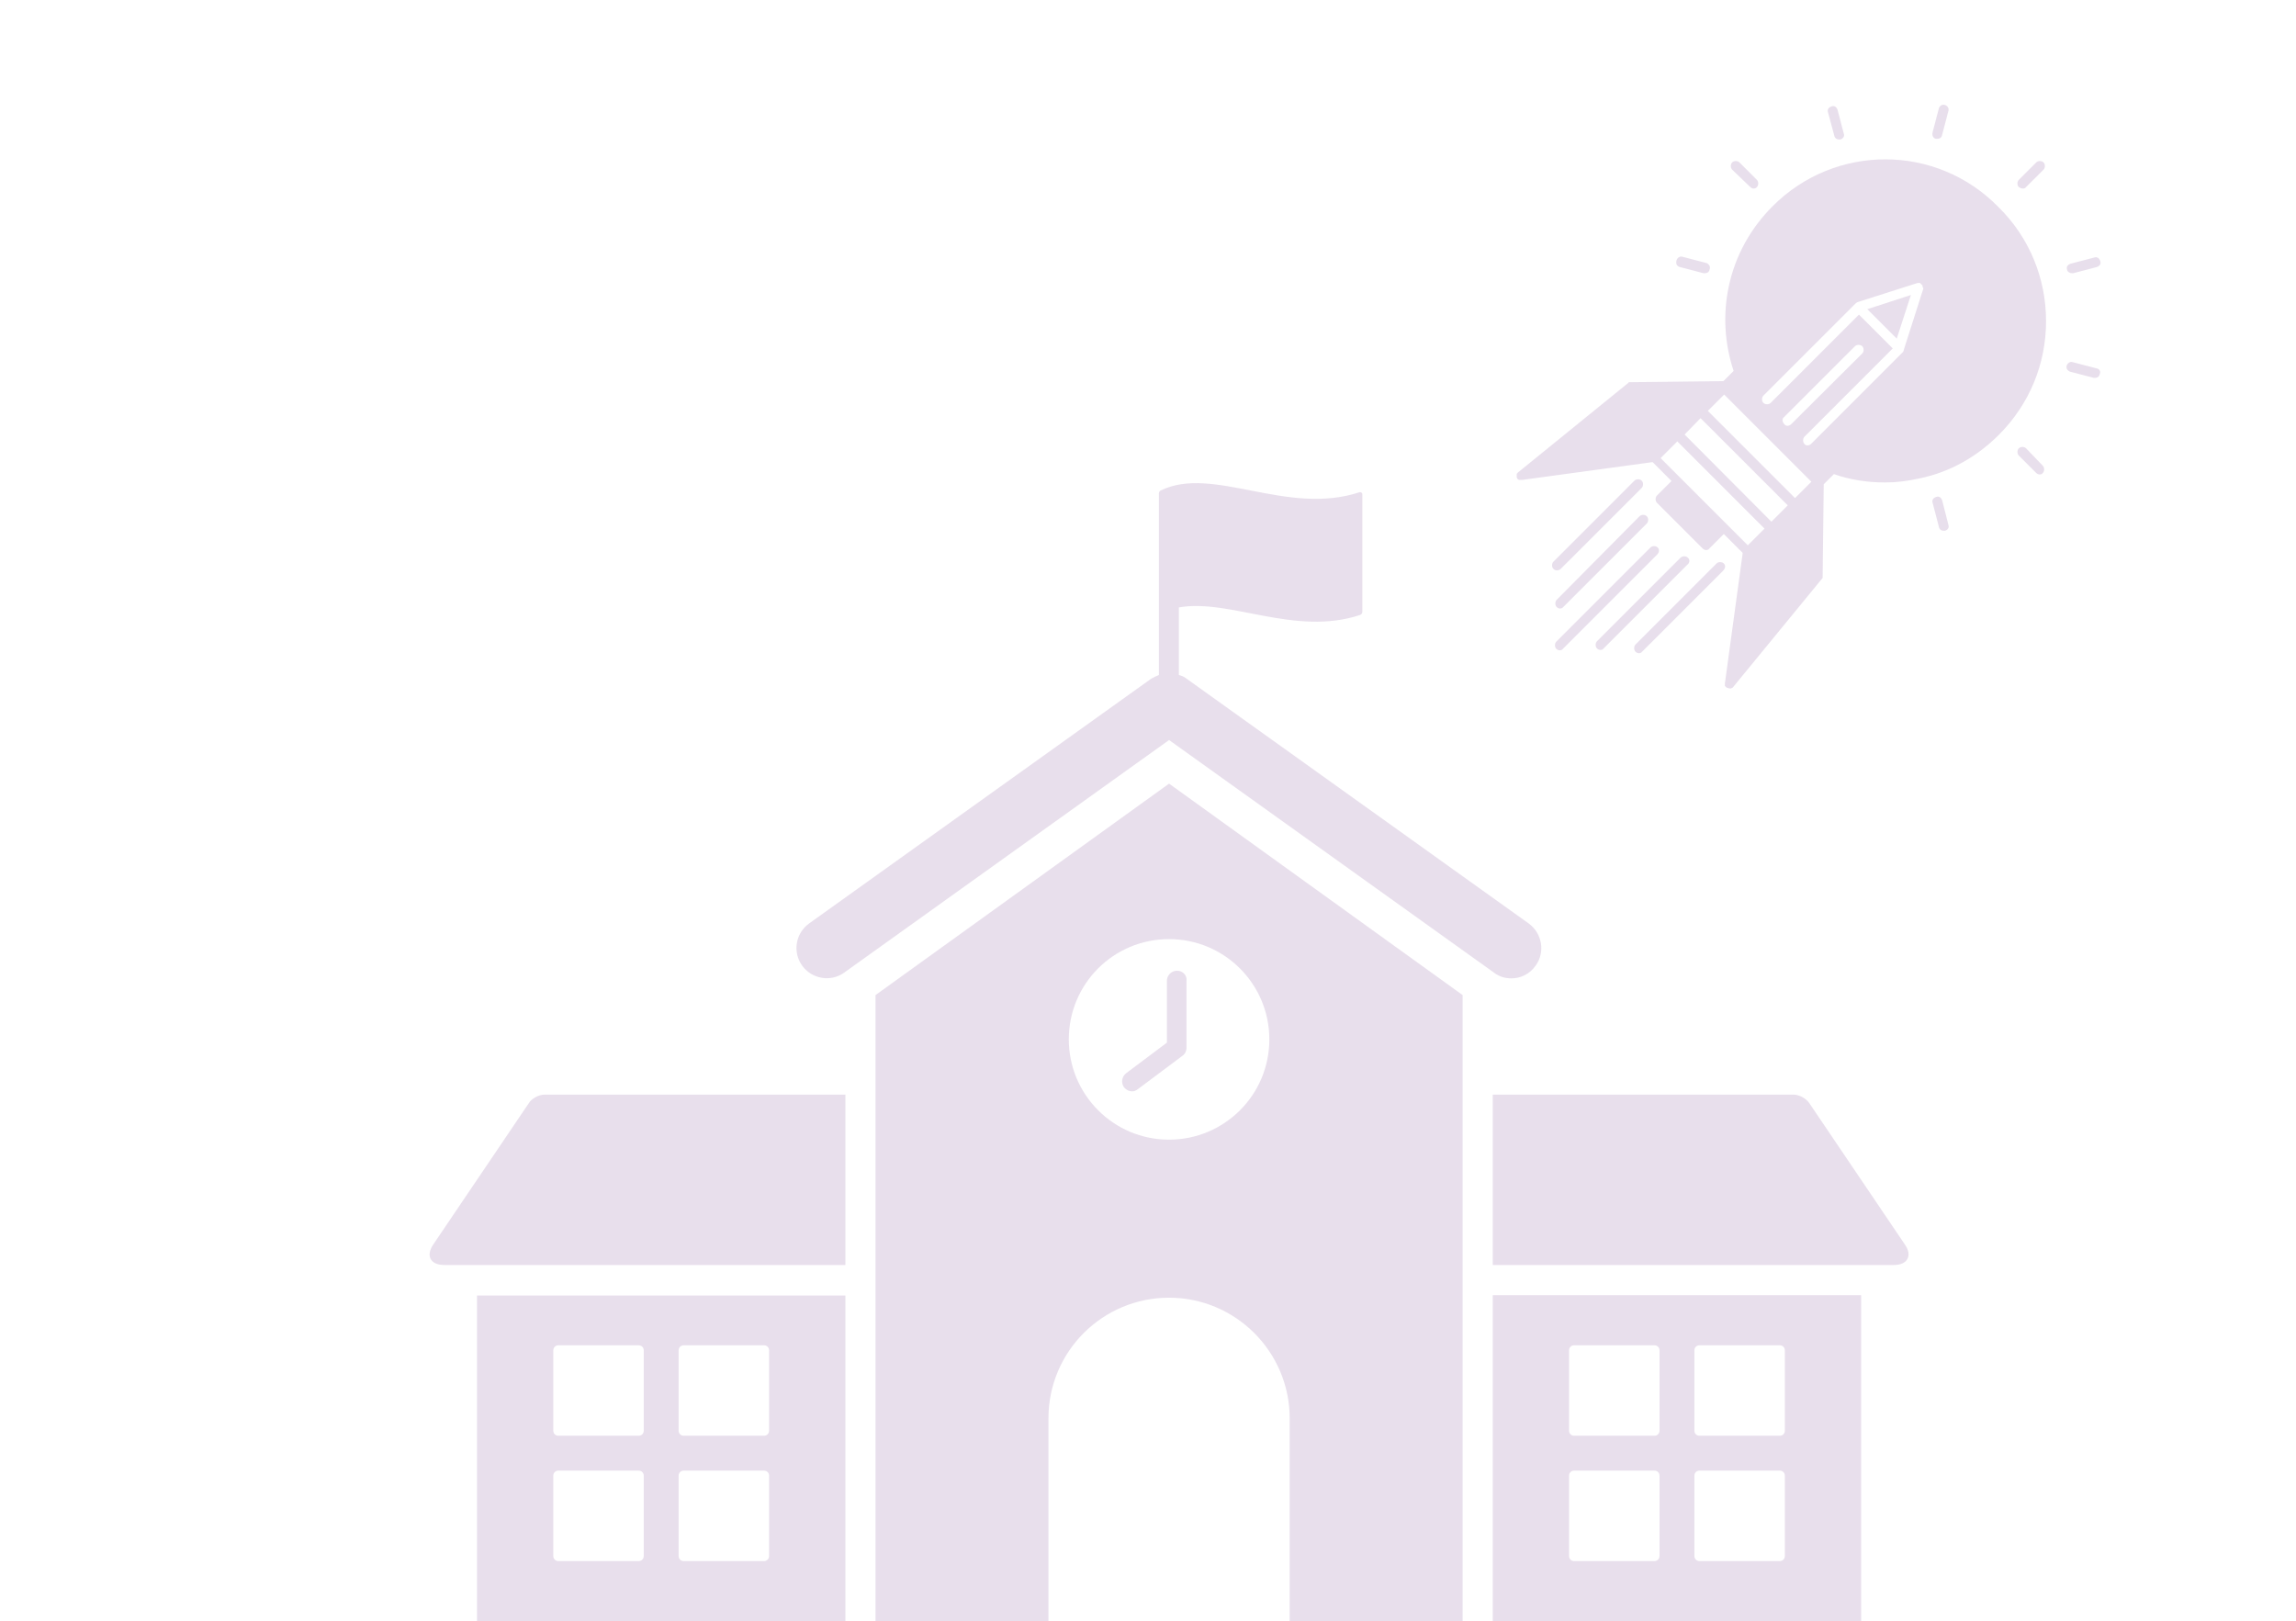
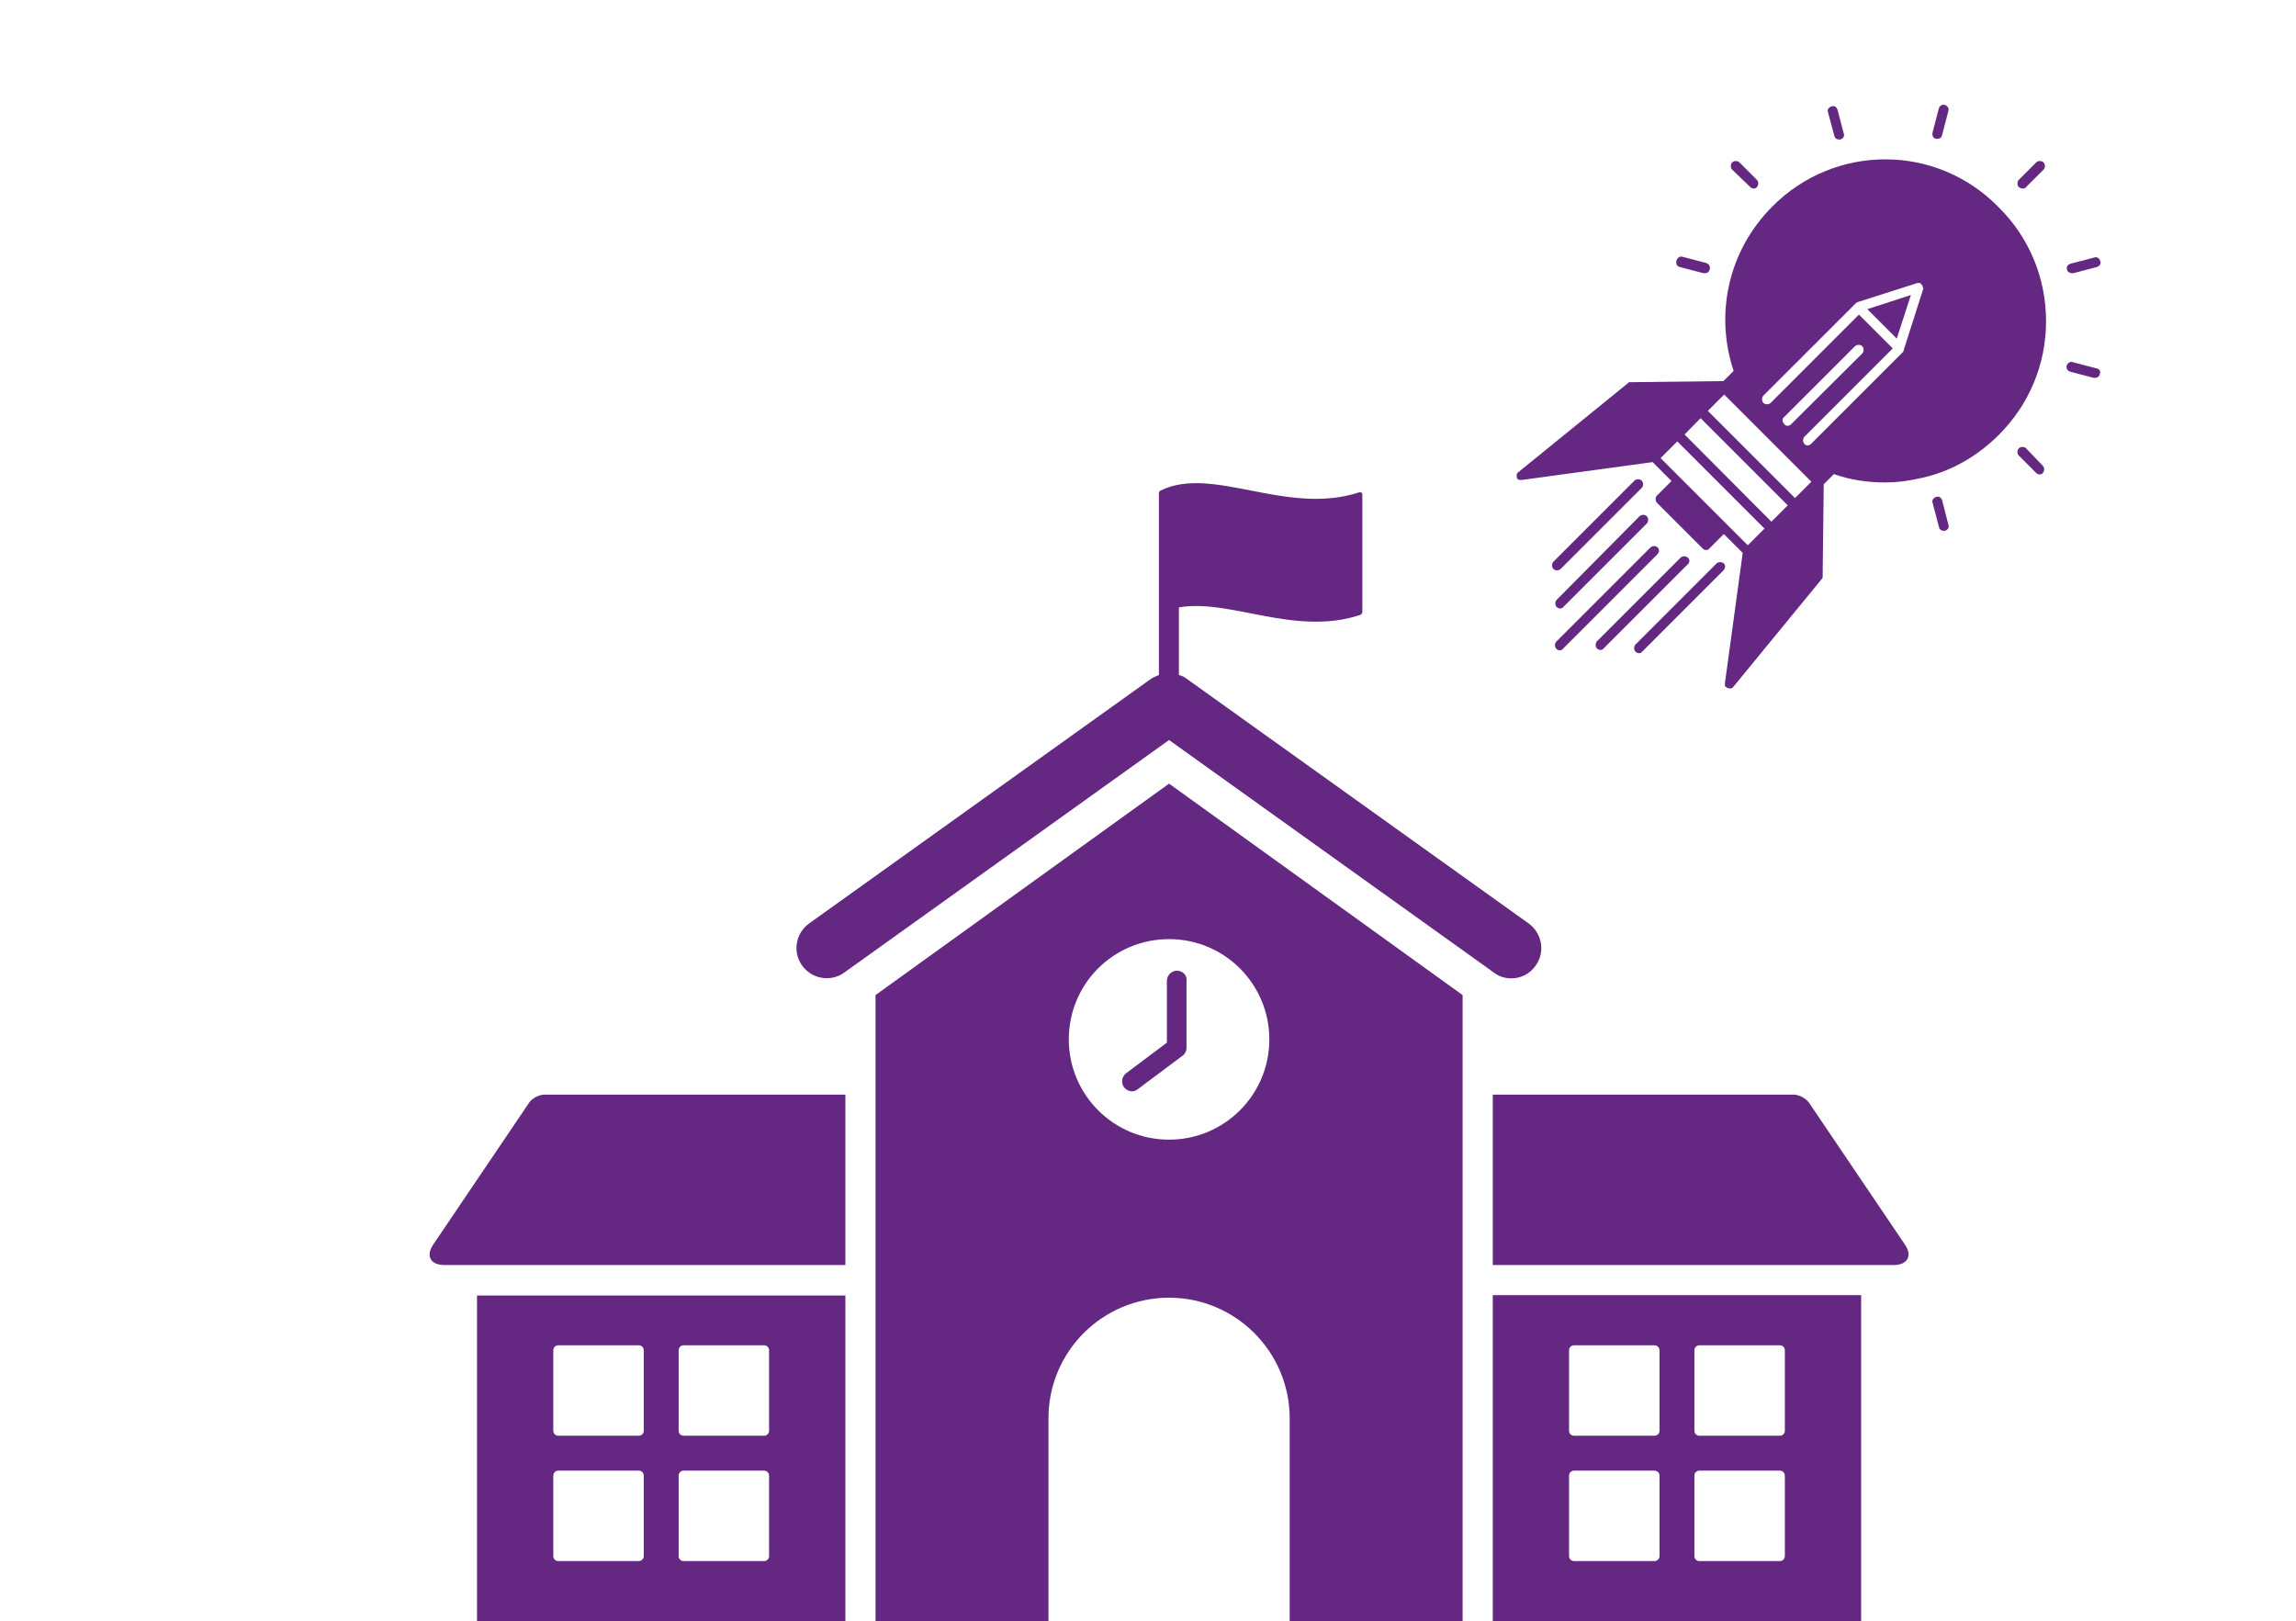
- <svg xmlns="http://www.w3.org/2000/svg" version="1.1" id="Layer_1" x="0px" y="0px" viewBox="0 0 632 446" style="enable-background:new 0 0 632 446;" xml:space="preserve">
-   <style type="text/css">
- 	.st0{fill:#642882;fill-opacity:0.15;}
- </style>
+ <svg xmlns="http://www.w3.org/2000/svg" version="1.1" id="Layer_1" x="0px" y="0px" viewBox="0 0 632 446" style="enable-background:new 0 0 632 446;" xml:space="preserve" fill="#642882" fill-opacity="1">
  <g>
    <g>
-       <path class="st0" d="M324,267.2c-1.5,0-2.8,1.2-2.8,2.8v17l-11.2,8.4c-1.2,0.9-1.5,2.6-0.6,3.9c0.6,0.7,1.4,1.1,2.2,1.1    c0.6,0,1.1-0.2,1.6-0.6l12.3-9.2c0.7-0.5,1.1-1.3,1.1-2.2V270C326.8,268.5,325.6,267.2,324,267.2L324,267.2z" />
-       <path class="st0" d="M402.6,446.3V273.9l-80.8-58.2L241,273.9v172.3h47.6v-55.8c0-18.4,14.9-33.2,33.2-33.2s33.2,14.9,33.2,33.2    v55.8L402.6,446.3L402.6,446.3z M321.8,313.7c-15.3,0-27.6-12.4-27.6-27.6c0-15.3,12.3-27.6,27.6-27.6c15.3,0,27.6,12.4,27.6,27.6    C349.4,301.4,337,313.7,321.8,313.7z" />
-       <path class="st0" d="M493.7,301.3h-82.8v46.9h110.4c3.8,0,5.2-2.6,3-5.7L498,303.6C497.1,302.3,495.2,301.3,493.7,301.3    L493.7,301.3z" />
-       <path class="st0" d="M416,269.3c2.6,0,5.1-1.2,6.7-3.5c2.7-3.7,1.8-8.9-1.9-11.6l-94.2-67.4c-0.6-0.5-1.3-0.8-2.1-1v-18.6    c13.9-2.5,31.9,8,49.8,2.1c0.4-0.1,0.7-0.5,0.7-0.9v-32.3c0-0.5-0.4-0.7-0.8-0.6c-20.1,6.6-40.3-7.5-54.7-0.5    c-0.3,0.1-0.5,0.5-0.5,0.8v50c-0.7,0.3-1.4,0.6-2.1,1l-94.2,67.4c-3.7,2.7-4.6,7.8-1.9,11.6c2.7,3.7,7.9,4.6,11.6,1.9l89.4-64    l89.4,64C412.6,268.8,414.3,269.3,416,269.3L416,269.3z" />
-       <path class="st0" d="M512.3,356.5H410.9v89.7h101.4V356.5L512.3,356.5z M456.8,428.3c0,0.8-0.6,1.4-1.4,1.4h-22.1    c-0.8,0-1.4-0.6-1.4-1.4v-22.1c0-0.8,0.6-1.4,1.4-1.4h22.1c0.8,0,1.4,0.6,1.4,1.4V428.3z M456.8,393.8c0,0.8-0.6,1.4-1.4,1.4    h-22.1c-0.8,0-1.4-0.6-1.4-1.4v-22.1c0-0.8,0.6-1.4,1.4-1.4h22.1c0.8,0,1.4,0.6,1.4,1.4V393.8z M491.3,428.3    c0,0.8-0.6,1.4-1.4,1.4h-22.1c-0.8,0-1.4-0.6-1.4-1.4v-22.1c0-0.8,0.6-1.4,1.4-1.4h22.1c0.8,0,1.4,0.6,1.4,1.4V428.3z     M491.3,393.8c0,0.8-0.6,1.4-1.4,1.4h-22.1c-0.8,0-1.4-0.6-1.4-1.4v-22.1c0-0.8,0.6-1.4,1.4-1.4h22.1c0.8,0,1.4,0.6,1.4,1.4V393.8    z" />
-       <path class="st0" d="M122.3,348.2h110.4v-46.9h-82.8c-1.5,0-3.5,1-4.3,2.3l-26.3,38.9C117.1,345.7,118.5,348.2,122.3,348.2    L122.3,348.2z" />
-       <path class="st0" d="M232.7,446.3v-89.7H131.3v89.7H232.7z M186.8,371.7c0-0.8,0.6-1.4,1.4-1.4h22.1c0.8,0,1.4,0.6,1.4,1.4v22.1    c0,0.8-0.6,1.4-1.4,1.4h-22.1c-0.8,0-1.4-0.6-1.4-1.4V371.7z M186.8,406.2c0-0.8,0.6-1.4,1.4-1.4h22.1c0.8,0,1.4,0.6,1.4,1.4v22.1    c0,0.8-0.6,1.4-1.4,1.4h-22.1c-0.8,0-1.4-0.6-1.4-1.4V406.2z M152.3,371.7c0-0.8,0.6-1.4,1.4-1.4h22.1c0.8,0,1.4,0.6,1.4,1.4v22.1    c0,0.8-0.6,1.4-1.4,1.4h-22.1c-0.8,0-1.4-0.6-1.4-1.4V371.7z M152.3,406.2c0-0.8,0.6-1.4,1.4-1.4h22.1c0.8,0,1.4,0.6,1.4,1.4v22.1    c0,0.8-0.6,1.4-1.4,1.4h-22.1c-0.8,0-1.4-0.6-1.4-1.4V406.2z" />
+       <path d="M324,267.2c-1.5,0-2.8,1.2-2.8,2.8v17l-11.2,8.4c-1.2,0.9-1.5,2.6-0.6,3.9c0.6,0.7,1.4,1.1,2.2,1.1    c0.6,0,1.1-0.2,1.6-0.6l12.3-9.2c0.7-0.5,1.1-1.3,1.1-2.2V270C326.8,268.5,325.6,267.2,324,267.2L324,267.2z" />
+       <path d="M402.6,446.3V273.9l-80.8-58.2L241,273.9v172.3h47.6v-55.8c0-18.4,14.9-33.2,33.2-33.2s33.2,14.9,33.2,33.2    v55.8L402.6,446.3L402.6,446.3z M321.8,313.7c-15.3,0-27.6-12.4-27.6-27.6c0-15.3,12.3-27.6,27.6-27.6c15.3,0,27.6,12.4,27.6,27.6    C349.4,301.4,337,313.7,321.8,313.7z" />
+       <path d="M493.7,301.3h-82.8v46.9h110.4c3.8,0,5.2-2.6,3-5.7L498,303.6C497.1,302.3,495.2,301.3,493.7,301.3    L493.7,301.3z" />
+       <path d="M416,269.3c2.6,0,5.1-1.2,6.7-3.5c2.7-3.7,1.8-8.9-1.9-11.6l-94.2-67.4c-0.6-0.5-1.3-0.8-2.1-1v-18.6    c13.9-2.5,31.9,8,49.8,2.1c0.4-0.1,0.7-0.5,0.7-0.9v-32.3c0-0.5-0.4-0.7-0.8-0.6c-20.1,6.6-40.3-7.5-54.7-0.5    c-0.3,0.1-0.5,0.5-0.5,0.8v50c-0.7,0.3-1.4,0.6-2.1,1l-94.2,67.4c-3.7,2.7-4.6,7.8-1.9,11.6c2.7,3.7,7.9,4.6,11.6,1.9l89.4-64    l89.4,64C412.6,268.8,414.3,269.3,416,269.3L416,269.3z" />
+       <path d="M512.3,356.5H410.9v89.7h101.4V356.5L512.3,356.5z M456.8,428.3c0,0.8-0.6,1.4-1.4,1.4h-22.1    c-0.8,0-1.4-0.6-1.4-1.4v-22.1c0-0.8,0.6-1.4,1.4-1.4h22.1c0.8,0,1.4,0.6,1.4,1.4V428.3z M456.8,393.8c0,0.8-0.6,1.4-1.4,1.4    h-22.1c-0.8,0-1.4-0.6-1.4-1.4v-22.1c0-0.8,0.6-1.4,1.4-1.4h22.1c0.8,0,1.4,0.6,1.4,1.4V393.8z M491.3,428.3    c0,0.8-0.6,1.4-1.4,1.4h-22.1c-0.8,0-1.4-0.6-1.4-1.4v-22.1c0-0.8,0.6-1.4,1.4-1.4h22.1c0.8,0,1.4,0.6,1.4,1.4V428.3z     M491.3,393.8c0,0.8-0.6,1.4-1.4,1.4h-22.1c-0.8,0-1.4-0.6-1.4-1.4v-22.1c0-0.8,0.6-1.4,1.4-1.4h22.1c0.8,0,1.4,0.6,1.4,1.4V393.8    z" />
+       <path d="M122.3,348.2h110.4v-46.9h-82.8c-1.5,0-3.5,1-4.3,2.3l-26.3,38.9C117.1,345.7,118.5,348.2,122.3,348.2    L122.3,348.2z" />
+       <path d="M232.7,446.3v-89.7H131.3v89.7H232.7z M186.8,371.7c0-0.8,0.6-1.4,1.4-1.4h22.1c0.8,0,1.4,0.6,1.4,1.4v22.1    c0,0.8-0.6,1.4-1.4,1.4h-22.1c-0.8,0-1.4-0.6-1.4-1.4V371.7z M186.8,406.2c0-0.8,0.6-1.4,1.4-1.4h22.1c0.8,0,1.4,0.6,1.4,1.4v22.1    c0,0.8-0.6,1.4-1.4,1.4h-22.1c-0.8,0-1.4-0.6-1.4-1.4V406.2z M152.3,371.7c0-0.8,0.6-1.4,1.4-1.4h22.1c0.8,0,1.4,0.6,1.4,1.4v22.1    c0,0.8-0.6,1.4-1.4,1.4h-22.1c-0.8,0-1.4-0.6-1.4-1.4V371.7z M152.3,406.2c0-0.8,0.6-1.4,1.4-1.4h22.1c0.8,0,1.4,0.6,1.4,1.4v22.1    c0,0.8-0.6,1.4-1.4,1.4h-22.1c-0.8,0-1.4-0.6-1.4-1.4V406.2z" />
    </g>
  </g>
  <g>
    <g>
-       <path class="st0" d="M487.9,56.8c-6,6-10.2,13.5-12,21.9c-1.7,7.8-1.2,15.9,1.3,23.4l-2.8,2.8l-25.6,0.3l0,0h-0.1h-0.1h-0.1h-0.1    c0,0-0.1,0-0.1,0.1c0,0-0.1,0-0.1,0.1l0,0L417.9,130l-0.1,0.1c0,0-0.1,0-0.1,0.1c0,0,0,0.1-0.1,0.1c0,0,0,0.1-0.1,0.1v0.1v0.1v0.1    v0.1v0.1v0.1l0,0v0.1v0.1v0.1c0,0,0,0,0,0.1c0,0.1,0.1,0.1,0.1,0.3l0,0c0.1,0.1,0.1,0.1,0.3,0.3c0,0,0,0,0.1,0l0.1,0.1h0.1    c0.1,0,0.1,0,0.3,0c0,0,0,0,0.1,0c0.1,0,0.3,0,0.3,0h0.1l35.9-4.9l5.2,5.2l-4,4c-0.5,0.5-0.5,1.5,0,2l12.6,12.6    c0.3,0.3,0.7,0.4,0.9,0.4c0.4,0,0.7-0.1,0.9-0.4l4-4l5.2,5.2l-4.9,35.9l0,0v0.3v0.1v0.1v0.1v0.1c0,0,0,0.1,0.1,0.1    c0,0,0,0.1,0.1,0.1l0.1,0.1l0.1,0.1l0,0c0,0,0.1,0,0.1,0.1c0,0,0,0,0.1,0c0.1,0,0.1,0.1,0.3,0.1l0,0c0.1,0,0.1,0,0.3,0.1l0,0h0.1    l0,0c0.1,0,0.1,0,0.3,0c0,0,0,0,0.1,0c0,0,0.1,0,0.1-0.1c0,0,0,0,0.1,0l0.1-0.1c0,0,0,0,0.1,0s0.1-0.1,0.1-0.1l0,0l24.6-30l0,0    c0,0,0-0.1,0.1-0.1v-0.1v-0.1v-0.1V159v-0.1l0,0l0.3-25.6l2.8-2.8c4.5,1.6,9.3,2.3,14.1,2.3c3.2,0,6.2-0.4,9.4-1.1    c8.4-1.7,15.9-6,21.9-12c8.4-8.4,13-19.5,13-31.3c0-11.8-4.6-23-13-31.3C533.1,39.5,505.1,39.5,487.9,56.8L487.9,56.8z     M529.4,79.2C529.4,79.4,529.4,79.4,529.4,79.2c0,0.1,0,0.3,0,0.3l0,0l-5.3,16.6c0,0,0,0,0,0.1l0,0c0,0.1-0.1,0.1-0.1,0.3l0,0    c0,0.1-0.1,0.1-0.1,0.3l-25.4,25.4c-0.3,0.3-0.7,0.4-0.9,0.4c-0.4,0-0.7-0.1-0.9-0.4c-0.5-0.5-0.5-1.5,0-2l24.3-24.3l-9.3-9.3    l-24.3,24.3c-0.5,0.5-1.5,0.5-2,0c-0.5-0.5-0.5-1.5,0-2l25.4-25.4c0,0,0.1,0,0.1-0.1c0,0,0.1,0,0.1-0.1h0.1c0,0,0.1,0,0.1-0.1l0,0    l16.6-5.3l0,0h0.1h0.1h0.1h0.1h0.1h0.1l0,0c0,0,0,0,0.1,0c0,0,0.1,0,0.1,0.1c0,0,0.1,0,0.1,0.1c0,0,0.1,0,0.1,0.1    c0,0,0,0.1,0.1,0.1c0,0,0.1,0,0.1,0.1l0.1,0.1c0,0,0,0.1,0.1,0.1v0.1c0,0,0,0,0,0.1l0,0v0.1v0.1L529.4,79.2z M491.1,114.8    l19.5-19.5c0.5-0.5,1.5-0.5,2,0c0.5,0.5,0.5,1.5,0,2L493,116.8c-0.3,0.3-0.7,0.4-0.9,0.4c-0.4,0-0.7-0.1-0.9-0.4    C490.5,116.1,490.5,115.2,491.1,114.8L491.1,114.8z M474.6,108.6l24,24l-4.5,4.5l-24-24L474.6,108.6z M468.1,115.1l24,24l-4.5,4.5    l-23.9-24L468.1,115.1z M475.4,144.4L475.4,144.4l-12.6-12.6l0,0l-5.7-5.7l4.6-4.6l24,24l-4.6,4.6L475.4,144.4z" />
-       <path class="st0" d="M556.8,51.9c0.4,0,0.7-0.1,0.9-0.4l4.8-4.8c0.5-0.5,0.5-1.5,0-2c-0.5-0.5-1.5-0.5-2,0l-4.8,4.8    c-0.5,0.5-0.5,1.5,0,2C556,51.7,556.4,51.9,556.8,51.9L556.8,51.9z" />
-       <path class="st0" d="M532.9,38.2c0.1,0,0.3,0,0.4,0c0.7,0,1.2-0.4,1.3-1.1l1.7-6.5c0.3-0.8-0.3-1.5-0.9-1.7    c-0.8-0.3-1.5,0.3-1.7,0.9l-1.7,6.5C531.7,37.3,532.2,38.1,532.9,38.2L532.9,38.2z" />
-       <path class="st0" d="M504.9,37.3c0.1,0.7,0.7,1.1,1.3,1.1c0.1,0,0.3,0,0.4,0c0.8-0.3,1.2-0.9,0.9-1.7l-1.7-6.5    c-0.3-0.8-0.9-1.2-1.7-0.9c-0.8,0.3-1.2,0.9-0.9,1.7L504.9,37.3z" />
-       <path class="st0" d="M481.8,51.5c0.3,0.3,0.7,0.4,0.9,0.4c0.3,0,0.7-0.1,0.9-0.4c0.5-0.5,0.5-1.5,0-2l-4.8-4.8    c-0.5-0.5-1.5-0.5-2,0s-0.5,1.5,0,2L481.8,51.5z" />
-       <path class="st0" d="M462.4,73.5l6.5,1.7c0.1,0,0.3,0,0.4,0c0.7,0,1.2-0.4,1.3-1.1c0.3-0.8-0.3-1.5-0.9-1.7l-6.5-1.7    c-0.8-0.3-1.5,0.3-1.7,0.9C461.2,72.6,461.6,73.3,462.4,73.5L462.4,73.5z" />
-       <path class="st0" d="M534.6,137.7c-0.3-0.8-0.9-1.2-1.7-0.9c-0.8,0.3-1.2,0.9-0.9,1.7l1.7,6.5c0.1,0.7,0.7,1.1,1.3,1.1    c0.1,0,0.3,0,0.4,0c0.8-0.3,1.2-0.9,0.9-1.7L534.6,137.7z" />
-       <path class="st0" d="M557.7,123.4c-0.5-0.5-1.5-0.5-2,0c-0.5,0.5-0.5,1.5,0,2l4.8,4.8c0.3,0.3,0.7,0.4,0.9,0.4    c0.4,0,0.7-0.1,0.9-0.4c0.5-0.5,0.5-1.5,0-2L557.7,123.4z" />
-       <path class="st0" d="M577.1,101.4l-6.5-1.7c-0.8-0.3-1.5,0.3-1.7,0.9c-0.3,0.8,0.3,1.5,0.9,1.7l6.5,1.7c0.1,0,0.3,0,0.4,0    c0.7,0,1.2-0.4,1.3-1.1C578.3,102.3,577.9,101.5,577.1,101.4L577.1,101.4z" />
-       <path class="st0" d="M570.3,75.2c0.1,0,0.3,0,0.4,0l6.5-1.7c0.8-0.3,1.2-0.9,0.9-1.7c-0.3-0.8-0.9-1.2-1.7-0.9l-6.5,1.7    c-0.8,0.3-1.2,0.9-0.9,1.7C569.1,74.8,569.7,75.2,570.3,75.2L570.3,75.2z" />
-       <path class="st0" d="M456.3,150.7c-0.5-0.5-1.5-0.5-2,0l-25.9,25.9c-0.5,0.5-0.5,1.5,0,2c0.3,0.3,0.7,0.4,0.9,0.4    c0.4,0,0.7-0.1,0.9-0.4l25.9-25.9C456.8,152,456.8,151.2,456.3,150.7L456.3,150.7z" />
-       <path class="st0" d="M428.5,165.1c-0.5,0.5-0.5,1.5,0,2c0.3,0.3,0.7,0.4,0.9,0.4c0.3,0,0.7-0.1,0.9-0.4l23-23c0.5-0.5,0.5-1.5,0-2    s-1.5-0.5-2,0L428.5,165.1z" />
-       <path class="st0" d="M429.6,156.6l22.3-22.3c0.5-0.5,0.5-1.5,0-2c-0.5-0.5-1.5-0.5-2,0l-22.3,22.3c-0.5,0.5-0.5,1.5,0,2    c0.3,0.3,0.7,0.4,0.9,0.4C428.8,157,429.3,156.9,429.6,156.6L429.6,156.6z" />
-       <path class="st0" d="M474.5,155.1c-0.5-0.5-1.5-0.5-2,0l-22.3,22.3c-0.5,0.5-0.5,1.5,0,2c0.3,0.3,0.7,0.4,0.9,0.4    c0.3,0,0.7-0.1,0.9-0.4l22.3-22.3C475,156.4,475,155.6,474.5,155.1L474.5,155.1z" />
-       <path class="st0" d="M464.6,153.5c-0.5-0.5-1.5-0.5-2,0l-23,23c-0.5,0.5-0.5,1.5,0,2c0.3,0.3,0.7,0.4,0.9,0.4    c0.4,0,0.7-0.1,0.9-0.4l23-23C465.2,154.9,465.2,154,464.6,153.5L464.6,153.5z" />
-       <path class="st0" d="M522.1,93.2l3.9-12l-12,3.9L522.1,93.2z" />
+       <path d="M487.9,56.8c-6,6-10.2,13.5-12,21.9c-1.7,7.8-1.2,15.9,1.3,23.4l-2.8,2.8l-25.6,0.3l0,0h-0.1h-0.1h-0.1h-0.1    c0,0-0.1,0-0.1,0.1c0,0-0.1,0-0.1,0.1l0,0L417.9,130l-0.1,0.1c0,0-0.1,0-0.1,0.1c0,0,0,0.1-0.1,0.1c0,0,0,0.1-0.1,0.1v0.1v0.1v0.1    v0.1v0.1v0.1l0,0v0.1v0.1v0.1c0,0,0,0,0,0.1c0,0.1,0.1,0.1,0.1,0.3l0,0c0.1,0.1,0.1,0.1,0.3,0.3c0,0,0,0,0.1,0l0.1,0.1h0.1    c0.1,0,0.1,0,0.3,0c0,0,0,0,0.1,0c0.1,0,0.3,0,0.3,0h0.1l35.9-4.9l5.2,5.2l-4,4c-0.5,0.5-0.5,1.5,0,2l12.6,12.6    c0.3,0.3,0.7,0.4,0.9,0.4c0.4,0,0.7-0.1,0.9-0.4l4-4l5.2,5.2l-4.9,35.9l0,0v0.3v0.1v0.1v0.1v0.1c0,0,0,0.1,0.1,0.1    c0,0,0,0.1,0.1,0.1l0.1,0.1l0.1,0.1l0,0c0,0,0.1,0,0.1,0.1c0,0,0,0,0.1,0c0.1,0,0.1,0.1,0.3,0.1l0,0c0.1,0,0.1,0,0.3,0.1l0,0h0.1    l0,0c0.1,0,0.1,0,0.3,0c0,0,0,0,0.1,0c0,0,0.1,0,0.1-0.1c0,0,0,0,0.1,0l0.1-0.1c0,0,0,0,0.1,0s0.1-0.1,0.1-0.1l0,0l24.6-30l0,0    c0,0,0-0.1,0.1-0.1v-0.1v-0.1v-0.1V159v-0.1l0,0l0.3-25.6l2.8-2.8c4.5,1.6,9.3,2.3,14.1,2.3c3.2,0,6.2-0.4,9.4-1.1    c8.4-1.7,15.9-6,21.9-12c8.4-8.4,13-19.5,13-31.3c0-11.8-4.6-23-13-31.3C533.1,39.5,505.1,39.5,487.9,56.8L487.9,56.8z     M529.4,79.2C529.4,79.4,529.4,79.4,529.4,79.2c0,0.1,0,0.3,0,0.3l0,0l-5.3,16.6c0,0,0,0,0,0.1l0,0c0,0.1-0.1,0.1-0.1,0.3l0,0    c0,0.1-0.1,0.1-0.1,0.3l-25.4,25.4c-0.3,0.3-0.7,0.4-0.9,0.4c-0.4,0-0.7-0.1-0.9-0.4c-0.5-0.5-0.5-1.5,0-2l24.3-24.3l-9.3-9.3    l-24.3,24.3c-0.5,0.5-1.5,0.5-2,0c-0.5-0.5-0.5-1.5,0-2l25.4-25.4c0,0,0.1,0,0.1-0.1c0,0,0.1,0,0.1-0.1h0.1c0,0,0.1,0,0.1-0.1l0,0    l16.6-5.3l0,0h0.1h0.1h0.1h0.1h0.1h0.1l0,0c0,0,0,0,0.1,0c0,0,0.1,0,0.1,0.1c0,0,0.1,0,0.1,0.1c0,0,0.1,0,0.1,0.1    c0,0,0,0.1,0.1,0.1c0,0,0.1,0,0.1,0.1l0.1,0.1c0,0,0,0.1,0.1,0.1v0.1c0,0,0,0,0,0.1l0,0v0.1v0.1L529.4,79.2z M491.1,114.8    l19.5-19.5c0.5-0.5,1.5-0.5,2,0c0.5,0.5,0.5,1.5,0,2L493,116.8c-0.3,0.3-0.7,0.4-0.9,0.4c-0.4,0-0.7-0.1-0.9-0.4    C490.5,116.1,490.5,115.2,491.1,114.8L491.1,114.8z M474.6,108.6l24,24l-4.5,4.5l-24-24L474.6,108.6z M468.1,115.1l24,24l-4.5,4.5    l-23.9-24L468.1,115.1z M475.4,144.4L475.4,144.4l-12.6-12.6l0,0l-5.7-5.7l4.6-4.6l24,24l-4.6,4.6L475.4,144.4z" />
+       <path d="M556.8,51.9c0.4,0,0.7-0.1,0.9-0.4l4.8-4.8c0.5-0.5,0.5-1.5,0-2c-0.5-0.5-1.5-0.5-2,0l-4.8,4.8    c-0.5,0.5-0.5,1.5,0,2C556,51.7,556.4,51.9,556.8,51.9L556.8,51.9z" />
+       <path d="M532.9,38.2c0.1,0,0.3,0,0.4,0c0.7,0,1.2-0.4,1.3-1.1l1.7-6.5c0.3-0.8-0.3-1.5-0.9-1.7    c-0.8-0.3-1.5,0.3-1.7,0.9l-1.7,6.5C531.7,37.3,532.2,38.1,532.9,38.2L532.9,38.2z" />
+       <path d="M504.9,37.3c0.1,0.7,0.7,1.1,1.3,1.1c0.1,0,0.3,0,0.4,0c0.8-0.3,1.2-0.9,0.9-1.7l-1.7-6.5    c-0.3-0.8-0.9-1.2-1.7-0.9c-0.8,0.3-1.2,0.9-0.9,1.7L504.9,37.3z" />
+       <path d="M481.8,51.5c0.3,0.3,0.7,0.4,0.9,0.4c0.3,0,0.7-0.1,0.9-0.4c0.5-0.5,0.5-1.5,0-2l-4.8-4.8    c-0.5-0.5-1.5-0.5-2,0s-0.5,1.5,0,2L481.8,51.5z" />
+       <path d="M462.4,73.5l6.5,1.7c0.1,0,0.3,0,0.4,0c0.7,0,1.2-0.4,1.3-1.1c0.3-0.8-0.3-1.5-0.9-1.7l-6.5-1.7    c-0.8-0.3-1.5,0.3-1.7,0.9C461.2,72.6,461.6,73.3,462.4,73.5L462.4,73.5z" />
+       <path d="M534.6,137.7c-0.3-0.8-0.9-1.2-1.7-0.9c-0.8,0.3-1.2,0.9-0.9,1.7l1.7,6.5c0.1,0.7,0.7,1.1,1.3,1.1    c0.1,0,0.3,0,0.4,0c0.8-0.3,1.2-0.9,0.9-1.7L534.6,137.7z" />
+       <path d="M557.7,123.4c-0.5-0.5-1.5-0.5-2,0c-0.5,0.5-0.5,1.5,0,2l4.8,4.8c0.3,0.3,0.7,0.4,0.9,0.4    c0.4,0,0.7-0.1,0.9-0.4c0.5-0.5,0.5-1.5,0-2L557.7,123.4z" />
+       <path d="M577.1,101.4l-6.5-1.7c-0.8-0.3-1.5,0.3-1.7,0.9c-0.3,0.8,0.3,1.5,0.9,1.7l6.5,1.7c0.1,0,0.3,0,0.4,0    c0.7,0,1.2-0.4,1.3-1.1C578.3,102.3,577.9,101.5,577.1,101.4L577.1,101.4z" />
+       <path d="M570.3,75.2c0.1,0,0.3,0,0.4,0l6.5-1.7c0.8-0.3,1.2-0.9,0.9-1.7c-0.3-0.8-0.9-1.2-1.7-0.9l-6.5,1.7    c-0.8,0.3-1.2,0.9-0.9,1.7C569.1,74.8,569.7,75.2,570.3,75.2L570.3,75.2z" />
+       <path d="M456.3,150.7c-0.5-0.5-1.5-0.5-2,0l-25.9,25.9c-0.5,0.5-0.5,1.5,0,2c0.3,0.3,0.7,0.4,0.9,0.4    c0.4,0,0.7-0.1,0.9-0.4l25.9-25.9C456.8,152,456.8,151.2,456.3,150.7L456.3,150.7z" />
+       <path d="M428.5,165.1c-0.5,0.5-0.5,1.5,0,2c0.3,0.3,0.7,0.4,0.9,0.4c0.3,0,0.7-0.1,0.9-0.4l23-23c0.5-0.5,0.5-1.5,0-2    s-1.5-0.5-2,0L428.5,165.1z" />
+       <path d="M429.6,156.6l22.3-22.3c0.5-0.5,0.5-1.5,0-2c-0.5-0.5-1.5-0.5-2,0l-22.3,22.3c-0.5,0.5-0.5,1.5,0,2    c0.3,0.3,0.7,0.4,0.9,0.4C428.8,157,429.3,156.9,429.6,156.6L429.6,156.6z" />
+       <path d="M474.5,155.1c-0.5-0.5-1.5-0.5-2,0l-22.3,22.3c-0.5,0.5-0.5,1.5,0,2c0.3,0.3,0.7,0.4,0.9,0.4    c0.3,0,0.7-0.1,0.9-0.4l22.3-22.3C475,156.4,475,155.6,474.5,155.1L474.5,155.1z" />
+       <path d="M464.6,153.5c-0.5-0.5-1.5-0.5-2,0l-23,23c-0.5,0.5-0.5,1.5,0,2c0.3,0.3,0.7,0.4,0.9,0.4    c0.4,0,0.7-0.1,0.9-0.4l23-23C465.2,154.9,465.2,154,464.6,153.5L464.6,153.5z" />
+       <path d="M522.1,93.2l3.9-12l-12,3.9L522.1,93.2z" />
    </g>
  </g>
</svg>
